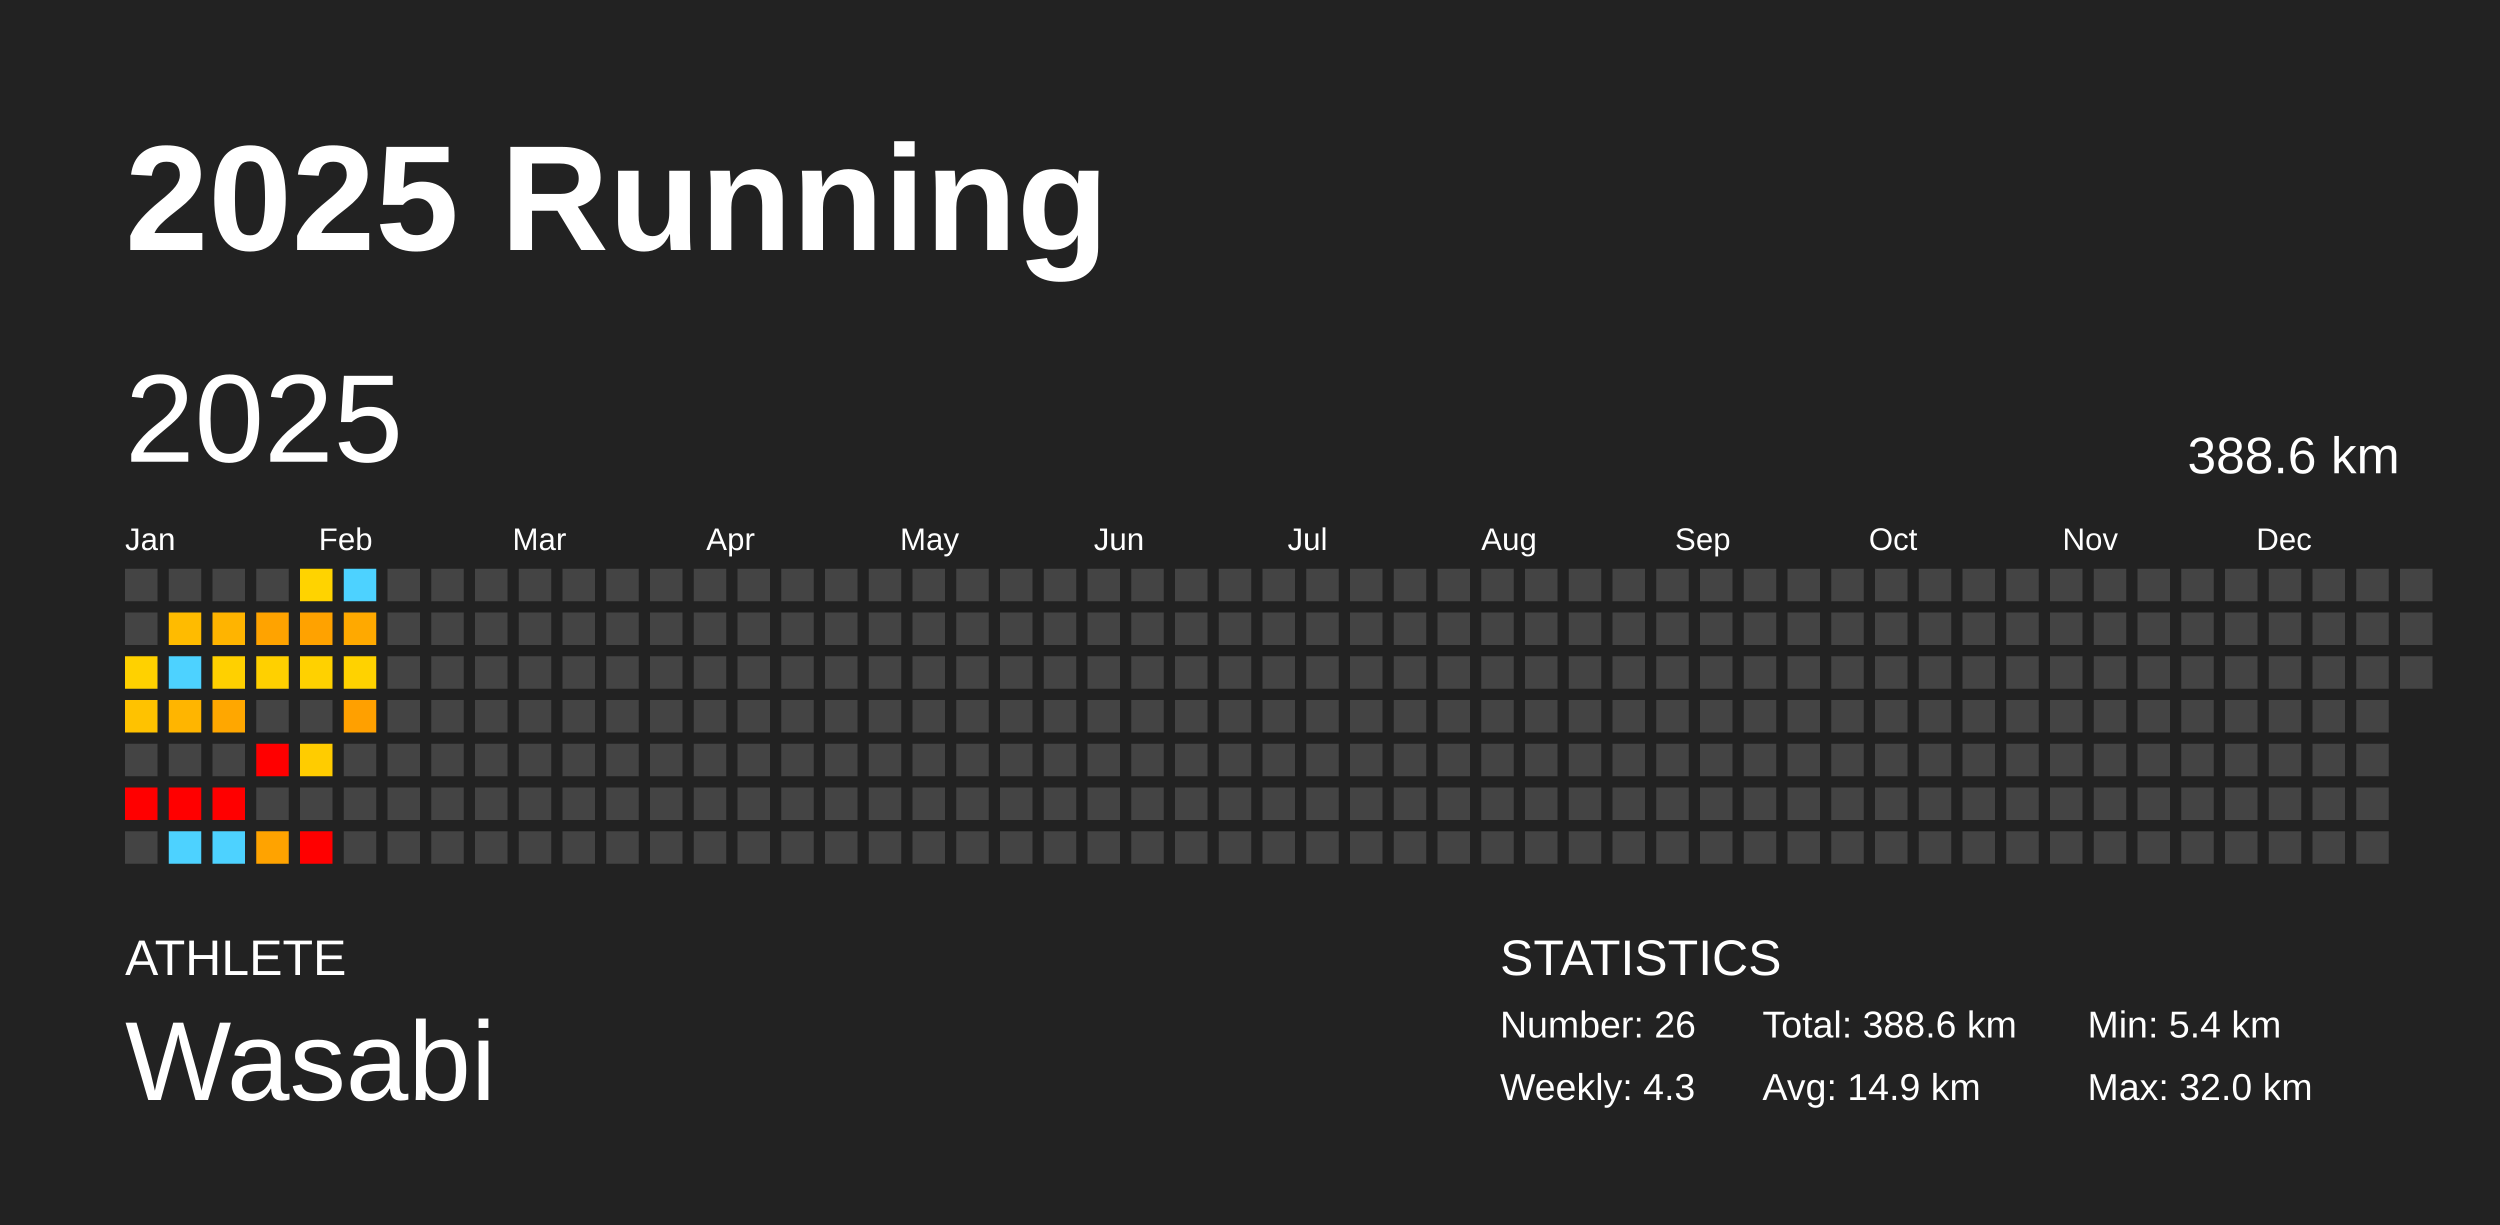
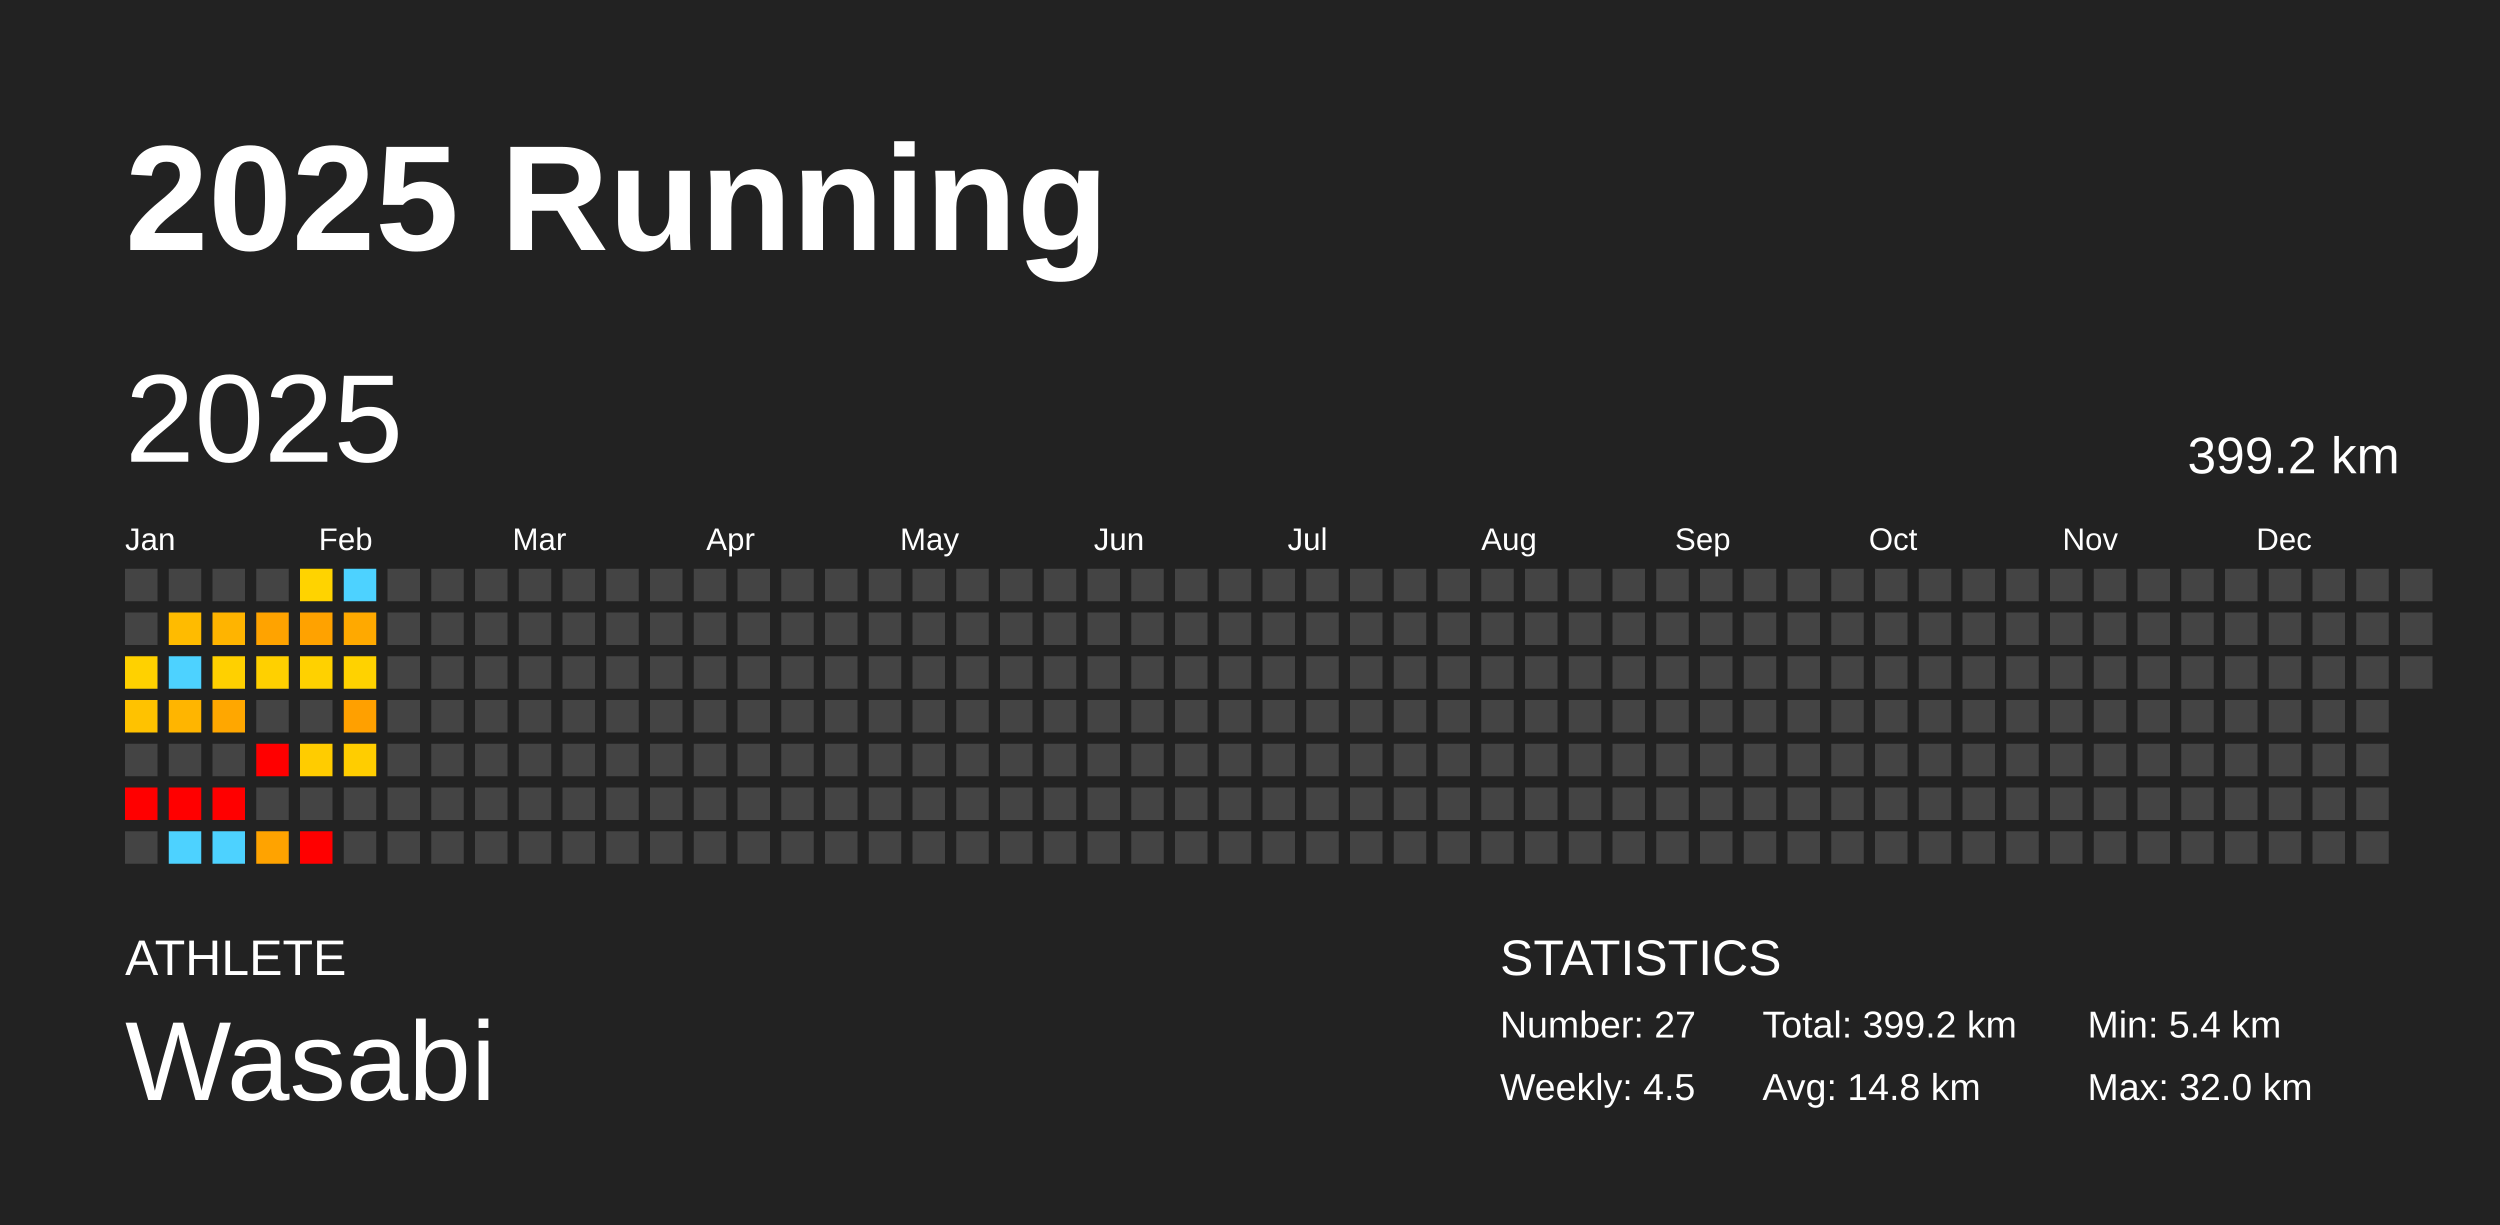
<svg xmlns="http://www.w3.org/2000/svg" baseProfile="full" height="98mm" version="1.1" viewBox="0,0,200,98" width="200mm">
  <defs />
  <rect fill="#222222" height="98" width="200" x="0" y="0" />
  <text fill="#FFFFFF" style="font-size:12px; font-family:Arial; font-weight:bold;" x="10" y="20">2025 Running</text>
  <text fill="#FFFFFF" style="font-size:4px; font-family:Arial" x="10" y="78">ATHLETE</text>
  <text fill="#FFFFFF" style="font-size:9px; font-family:Arial" x="10" y="88">Wasabi</text>
  <text fill="#FFFFFF" style="font-size:4px; font-family:Arial" x="120" y="78">STATISTICS</text>
-   <text fill="#FFFFFF" style="font-size:3px; font-family:Arial" x="120" y="83">Number: 26</text>
-   <text fill="#FFFFFF" style="font-size:3px; font-family:Arial" x="120" y="88">Weekly: 4.3</text>
-   <text fill="#FFFFFF" style="font-size:3px; font-family:Arial" x="141" y="83">Total: 388.6 km</text>
-   <text fill="#FFFFFF" style="font-size:3px; font-family:Arial" x="141" y="88">Avg: 14.9 km</text>
+   <text fill="#FFFFFF" style="font-size:3px; font-family:Arial" x="120" y="83">Number: 27</text>
+   <text fill="#FFFFFF" style="font-size:3px; font-family:Arial" x="120" y="88">Weekly: 4.5</text>
+   <text fill="#FFFFFF" style="font-size:3px; font-family:Arial" x="141" y="83">Total: 399.2 km</text>
+   <text fill="#FFFFFF" style="font-size:3px; font-family:Arial" x="141" y="88">Avg: 14.8 km</text>
  <text fill="#FFFFFF" style="font-size:3px; font-family:Arial" x="167" y="83">Min: 5.4 km</text>
  <text fill="#FFFFFF" style="font-size:3px; font-family:Arial" x="167" y="88">Max: 32.0 km</text>
  <text dominant-baseline="hanging" fill="#FFFFFF" style="font-size:10.0px; font-family:Arial;" x="10" y="30">2025</text>
-   <text dominant-baseline="hanging" fill="#FFFFFF" style="font-size:4.125px; font-family:Arial;" x="175" y="35">388.6 km</text>
+   <text dominant-baseline="hanging" fill="#FFFFFF" style="font-size:4.125px; font-family:Arial;" x="175" y="35">399.2 km</text>
  <text fill="#FFFFFF" style="font-size:2.5px; font-family:Arial" x="10.0" y="44">Jan</text>
  <text fill="#FFFFFF" style="font-size:2.5px; font-family:Arial" x="25.5" y="44">Feb</text>
  <text fill="#FFFFFF" style="font-size:2.5px; font-family:Arial" x="41.0" y="44">Mar</text>
  <text fill="#FFFFFF" style="font-size:2.5px; font-family:Arial" x="56.5" y="44">Apr</text>
  <text fill="#FFFFFF" style="font-size:2.5px; font-family:Arial" x="72.0" y="44">May</text>
  <text fill="#FFFFFF" style="font-size:2.5px; font-family:Arial" x="87.5" y="44">Jun</text>
  <text fill="#FFFFFF" style="font-size:2.5px; font-family:Arial" x="103.0" y="44">Jul</text>
  <text fill="#FFFFFF" style="font-size:2.5px; font-family:Arial" x="118.5" y="44">Aug</text>
  <text fill="#FFFFFF" style="font-size:2.5px; font-family:Arial" x="134.0" y="44">Sep</text>
  <text fill="#FFFFFF" style="font-size:2.5px; font-family:Arial" x="149.5" y="44">Oct</text>
  <text fill="#FFFFFF" style="font-size:2.5px; font-family:Arial" x="165.0" y="44">Nov</text>
  <text fill="#FFFFFF" style="font-size:2.5px; font-family:Arial" x="180.5" y="44">Dec</text>
  <rect fill="#444444" height="2.6" width="2.6" x="10.0" y="45.5" />
  <rect fill="#444444" height="2.6" width="2.6" x="10.0" y="49.0" />
  <rect fill="#ffd100" height="2.6" width="2.6" x="10.0" y="52.5" />
  <rect fill="#ffc200" height="2.6" width="2.6" x="10.0" y="56.0" />
  <rect fill="#444444" height="2.6" width="2.6" x="10.0" y="59.5" />
  <rect fill="red" height="2.6" width="2.6" x="10.0" y="63.0" />
  <rect fill="#444444" height="2.6" width="2.6" x="10.0" y="66.5" />
  <rect fill="#444444" height="2.6" width="2.6" x="13.5" y="45.5" />
  <rect fill="#ffbb00" height="2.6" width="2.6" x="13.5" y="49.0" />
  <rect fill="#4dd2ff" height="2.6" width="2.6" x="13.5" y="52.5" />
  <rect fill="#ffb500" height="2.6" width="2.6" x="13.5" y="56.0" />
  <rect fill="#444444" height="2.6" width="2.6" x="13.5" y="59.5" />
  <rect fill="red" height="2.6" width="2.6" x="13.5" y="63.0" />
  <rect fill="#4dd2ff" height="2.6" width="2.6" x="13.5" y="66.5" />
  <rect fill="#444444" height="2.6" width="2.6" x="17.0" y="45.5" />
  <rect fill="#ffb400" height="2.6" width="2.6" x="17.0" y="49.0" />
  <rect fill="#ffd000" height="2.6" width="2.6" x="17.0" y="52.5" />
  <rect fill="#ffa700" height="2.6" width="2.6" x="17.0" y="56.0" />
  <rect fill="#444444" height="2.6" width="2.6" x="17.0" y="59.5" />
  <rect fill="red" height="2.6" width="2.6" x="17.0" y="63.0" />
  <rect fill="#4dd2ff" height="2.6" width="2.6" x="17.0" y="66.5" />
  <rect fill="#444444" height="2.6" width="2.6" x="20.5" y="45.5" />
  <rect fill="#ffa300" height="2.6" width="2.6" x="20.5" y="49.0" />
  <rect fill="#ffd000" height="2.6" width="2.6" x="20.5" y="52.5" />
  <rect fill="#444444" height="2.6" width="2.6" x="20.5" y="56.0" />
  <rect fill="red" height="2.6" width="2.6" x="20.5" y="59.5" />
  <rect fill="#444444" height="2.6" width="2.6" x="20.5" y="63.0" />
  <rect fill="#ffa300" height="2.6" width="2.6" x="20.5" y="66.5" />
  <rect fill="#ffd300" height="2.6" width="2.6" x="24.0" y="45.5" />
  <rect fill="#ffa200" height="2.6" width="2.6" x="24.0" y="49.0" />
  <rect fill="#ffd100" height="2.6" width="2.6" x="24.0" y="52.5" />
  <rect fill="#444444" height="2.6" width="2.6" x="24.0" y="56.0" />
  <rect fill="#ffcc00" height="2.6" width="2.6" x="24.0" y="59.5" />
  <rect fill="#444444" height="2.6" width="2.6" x="24.0" y="63.0" />
  <rect fill="red" height="2.6" width="2.6" x="24.0" y="66.5" />
  <rect fill="#4dd2ff" height="2.6" width="2.6" x="27.5" y="45.5" />
  <rect fill="#ffa900" height="2.6" width="2.6" x="27.5" y="49.0" />
  <rect fill="#ffd200" height="2.6" width="2.6" x="27.5" y="52.5" />
  <rect fill="#ffa000" height="2.6" width="2.6" x="27.5" y="56.0" />
-   <rect fill="#444444" height="2.6" width="2.6" x="27.5" y="59.5" />
+   <rect fill="#ffcd00" height="2.6" width="2.6" x="27.5" y="59.5" />
  <rect fill="#444444" height="2.6" width="2.6" x="27.5" y="63.0" />
  <rect fill="#444444" height="2.6" width="2.6" x="27.5" y="66.5" />
  <rect fill="#444444" height="2.6" width="2.6" x="31.0" y="45.5" />
  <rect fill="#444444" height="2.6" width="2.6" x="31.0" y="49.0" />
  <rect fill="#444444" height="2.6" width="2.6" x="31.0" y="52.5" />
  <rect fill="#444444" height="2.6" width="2.6" x="31.0" y="56.0" />
  <rect fill="#444444" height="2.6" width="2.6" x="31.0" y="59.5" />
  <rect fill="#444444" height="2.6" width="2.6" x="31.0" y="63.0" />
  <rect fill="#444444" height="2.6" width="2.6" x="31.0" y="66.5" />
  <rect fill="#444444" height="2.6" width="2.6" x="34.5" y="45.5" />
  <rect fill="#444444" height="2.6" width="2.6" x="34.5" y="49.0" />
  <rect fill="#444444" height="2.6" width="2.6" x="34.5" y="52.5" />
  <rect fill="#444444" height="2.6" width="2.6" x="34.5" y="56.0" />
  <rect fill="#444444" height="2.6" width="2.6" x="34.5" y="59.5" />
  <rect fill="#444444" height="2.6" width="2.6" x="34.5" y="63.0" />
  <rect fill="#444444" height="2.6" width="2.6" x="34.5" y="66.5" />
  <rect fill="#444444" height="2.6" width="2.6" x="38.0" y="45.5" />
  <rect fill="#444444" height="2.6" width="2.6" x="38.0" y="49.0" />
  <rect fill="#444444" height="2.6" width="2.6" x="38.0" y="52.5" />
  <rect fill="#444444" height="2.6" width="2.6" x="38.0" y="56.0" />
  <rect fill="#444444" height="2.6" width="2.6" x="38.0" y="59.5" />
  <rect fill="#444444" height="2.6" width="2.6" x="38.0" y="63.0" />
  <rect fill="#444444" height="2.6" width="2.6" x="38.0" y="66.5" />
  <rect fill="#444444" height="2.6" width="2.6" x="41.5" y="45.5" />
  <rect fill="#444444" height="2.6" width="2.6" x="41.5" y="49.0" />
  <rect fill="#444444" height="2.6" width="2.6" x="41.5" y="52.5" />
  <rect fill="#444444" height="2.6" width="2.6" x="41.5" y="56.0" />
  <rect fill="#444444" height="2.6" width="2.6" x="41.5" y="59.5" />
  <rect fill="#444444" height="2.6" width="2.6" x="41.5" y="63.0" />
  <rect fill="#444444" height="2.6" width="2.6" x="41.5" y="66.5" />
  <rect fill="#444444" height="2.6" width="2.6" x="45.0" y="45.5" />
  <rect fill="#444444" height="2.6" width="2.6" x="45.0" y="49.0" />
  <rect fill="#444444" height="2.6" width="2.6" x="45.0" y="52.5" />
  <rect fill="#444444" height="2.6" width="2.6" x="45.0" y="56.0" />
  <rect fill="#444444" height="2.6" width="2.6" x="45.0" y="59.5" />
  <rect fill="#444444" height="2.6" width="2.6" x="45.0" y="63.0" />
  <rect fill="#444444" height="2.6" width="2.6" x="45.0" y="66.5" />
  <rect fill="#444444" height="2.6" width="2.6" x="48.5" y="45.5" />
  <rect fill="#444444" height="2.6" width="2.6" x="48.5" y="49.0" />
  <rect fill="#444444" height="2.6" width="2.6" x="48.5" y="52.5" />
  <rect fill="#444444" height="2.6" width="2.6" x="48.5" y="56.0" />
  <rect fill="#444444" height="2.6" width="2.6" x="48.5" y="59.5" />
  <rect fill="#444444" height="2.6" width="2.6" x="48.5" y="63.0" />
  <rect fill="#444444" height="2.6" width="2.6" x="48.5" y="66.5" />
  <rect fill="#444444" height="2.6" width="2.6" x="52.0" y="45.5" />
  <rect fill="#444444" height="2.6" width="2.6" x="52.0" y="49.0" />
  <rect fill="#444444" height="2.6" width="2.6" x="52.0" y="52.5" />
  <rect fill="#444444" height="2.6" width="2.6" x="52.0" y="56.0" />
  <rect fill="#444444" height="2.6" width="2.6" x="52.0" y="59.5" />
  <rect fill="#444444" height="2.6" width="2.6" x="52.0" y="63.0" />
  <rect fill="#444444" height="2.6" width="2.6" x="52.0" y="66.5" />
  <rect fill="#444444" height="2.6" width="2.6" x="55.5" y="45.5" />
  <rect fill="#444444" height="2.6" width="2.6" x="55.5" y="49.0" />
  <rect fill="#444444" height="2.6" width="2.6" x="55.5" y="52.5" />
  <rect fill="#444444" height="2.6" width="2.6" x="55.5" y="56.0" />
  <rect fill="#444444" height="2.6" width="2.6" x="55.5" y="59.5" />
  <rect fill="#444444" height="2.6" width="2.6" x="55.5" y="63.0" />
  <rect fill="#444444" height="2.6" width="2.6" x="55.5" y="66.5" />
  <rect fill="#444444" height="2.6" width="2.6" x="59.0" y="45.5" />
  <rect fill="#444444" height="2.6" width="2.6" x="59.0" y="49.0" />
  <rect fill="#444444" height="2.6" width="2.6" x="59.0" y="52.5" />
  <rect fill="#444444" height="2.6" width="2.6" x="59.0" y="56.0" />
  <rect fill="#444444" height="2.6" width="2.6" x="59.0" y="59.5" />
  <rect fill="#444444" height="2.6" width="2.6" x="59.0" y="63.0" />
  <rect fill="#444444" height="2.6" width="2.6" x="59.0" y="66.5" />
  <rect fill="#444444" height="2.6" width="2.6" x="62.5" y="45.5" />
  <rect fill="#444444" height="2.6" width="2.6" x="62.5" y="49.0" />
  <rect fill="#444444" height="2.6" width="2.6" x="62.5" y="52.5" />
  <rect fill="#444444" height="2.6" width="2.6" x="62.5" y="56.0" />
  <rect fill="#444444" height="2.6" width="2.6" x="62.5" y="59.5" />
  <rect fill="#444444" height="2.6" width="2.6" x="62.5" y="63.0" />
  <rect fill="#444444" height="2.6" width="2.6" x="62.5" y="66.5" />
  <rect fill="#444444" height="2.6" width="2.6" x="66.0" y="45.5" />
  <rect fill="#444444" height="2.6" width="2.6" x="66.0" y="49.0" />
  <rect fill="#444444" height="2.6" width="2.6" x="66.0" y="52.5" />
  <rect fill="#444444" height="2.6" width="2.6" x="66.0" y="56.0" />
  <rect fill="#444444" height="2.6" width="2.6" x="66.0" y="59.5" />
  <rect fill="#444444" height="2.6" width="2.6" x="66.0" y="63.0" />
  <rect fill="#444444" height="2.6" width="2.6" x="66.0" y="66.5" />
  <rect fill="#444444" height="2.6" width="2.6" x="69.5" y="45.5" />
  <rect fill="#444444" height="2.6" width="2.6" x="69.5" y="49.0" />
  <rect fill="#444444" height="2.6" width="2.6" x="69.5" y="52.5" />
  <rect fill="#444444" height="2.6" width="2.6" x="69.5" y="56.0" />
  <rect fill="#444444" height="2.6" width="2.6" x="69.5" y="59.5" />
  <rect fill="#444444" height="2.6" width="2.6" x="69.5" y="63.0" />
  <rect fill="#444444" height="2.6" width="2.6" x="69.5" y="66.5" />
  <rect fill="#444444" height="2.6" width="2.6" x="73.0" y="45.5" />
  <rect fill="#444444" height="2.6" width="2.6" x="73.0" y="49.0" />
  <rect fill="#444444" height="2.6" width="2.6" x="73.0" y="52.5" />
  <rect fill="#444444" height="2.6" width="2.6" x="73.0" y="56.0" />
  <rect fill="#444444" height="2.6" width="2.6" x="73.0" y="59.5" />
  <rect fill="#444444" height="2.6" width="2.6" x="73.0" y="63.0" />
  <rect fill="#444444" height="2.6" width="2.6" x="73.0" y="66.5" />
  <rect fill="#444444" height="2.6" width="2.6" x="76.5" y="45.5" />
  <rect fill="#444444" height="2.6" width="2.6" x="76.5" y="49.0" />
  <rect fill="#444444" height="2.6" width="2.6" x="76.5" y="52.5" />
  <rect fill="#444444" height="2.6" width="2.6" x="76.5" y="56.0" />
  <rect fill="#444444" height="2.6" width="2.6" x="76.5" y="59.5" />
  <rect fill="#444444" height="2.6" width="2.6" x="76.5" y="63.0" />
  <rect fill="#444444" height="2.6" width="2.6" x="76.5" y="66.5" />
  <rect fill="#444444" height="2.6" width="2.6" x="80.0" y="45.5" />
  <rect fill="#444444" height="2.6" width="2.6" x="80.0" y="49.0" />
  <rect fill="#444444" height="2.6" width="2.6" x="80.0" y="52.5" />
  <rect fill="#444444" height="2.6" width="2.6" x="80.0" y="56.0" />
  <rect fill="#444444" height="2.6" width="2.6" x="80.0" y="59.5" />
  <rect fill="#444444" height="2.6" width="2.6" x="80.0" y="63.0" />
  <rect fill="#444444" height="2.6" width="2.6" x="80.0" y="66.5" />
  <rect fill="#444444" height="2.6" width="2.6" x="83.5" y="45.5" />
  <rect fill="#444444" height="2.6" width="2.6" x="83.5" y="49.0" />
  <rect fill="#444444" height="2.6" width="2.6" x="83.5" y="52.5" />
  <rect fill="#444444" height="2.6" width="2.6" x="83.5" y="56.0" />
  <rect fill="#444444" height="2.6" width="2.6" x="83.5" y="59.5" />
  <rect fill="#444444" height="2.6" width="2.6" x="83.5" y="63.0" />
  <rect fill="#444444" height="2.6" width="2.6" x="83.5" y="66.5" />
  <rect fill="#444444" height="2.6" width="2.6" x="87.0" y="45.5" />
  <rect fill="#444444" height="2.6" width="2.6" x="87.0" y="49.0" />
  <rect fill="#444444" height="2.6" width="2.6" x="87.0" y="52.5" />
  <rect fill="#444444" height="2.6" width="2.6" x="87.0" y="56.0" />
  <rect fill="#444444" height="2.6" width="2.6" x="87.0" y="59.5" />
  <rect fill="#444444" height="2.6" width="2.6" x="87.0" y="63.0" />
  <rect fill="#444444" height="2.6" width="2.6" x="87.0" y="66.5" />
  <rect fill="#444444" height="2.6" width="2.6" x="90.5" y="45.5" />
  <rect fill="#444444" height="2.6" width="2.6" x="90.5" y="49.0" />
  <rect fill="#444444" height="2.6" width="2.6" x="90.5" y="52.5" />
  <rect fill="#444444" height="2.6" width="2.6" x="90.5" y="56.0" />
  <rect fill="#444444" height="2.6" width="2.6" x="90.5" y="59.5" />
  <rect fill="#444444" height="2.6" width="2.6" x="90.5" y="63.0" />
  <rect fill="#444444" height="2.6" width="2.6" x="90.5" y="66.5" />
  <rect fill="#444444" height="2.6" width="2.6" x="94.0" y="45.5" />
  <rect fill="#444444" height="2.6" width="2.6" x="94.0" y="49.0" />
  <rect fill="#444444" height="2.6" width="2.6" x="94.0" y="52.5" />
  <rect fill="#444444" height="2.6" width="2.6" x="94.0" y="56.0" />
  <rect fill="#444444" height="2.6" width="2.6" x="94.0" y="59.5" />
  <rect fill="#444444" height="2.6" width="2.6" x="94.0" y="63.0" />
  <rect fill="#444444" height="2.6" width="2.6" x="94.0" y="66.5" />
  <rect fill="#444444" height="2.6" width="2.6" x="97.5" y="45.5" />
  <rect fill="#444444" height="2.6" width="2.6" x="97.5" y="49.0" />
  <rect fill="#444444" height="2.6" width="2.6" x="97.5" y="52.5" />
  <rect fill="#444444" height="2.6" width="2.6" x="97.5" y="56.0" />
  <rect fill="#444444" height="2.6" width="2.6" x="97.5" y="59.5" />
  <rect fill="#444444" height="2.6" width="2.6" x="97.5" y="63.0" />
  <rect fill="#444444" height="2.6" width="2.6" x="97.5" y="66.5" />
  <rect fill="#444444" height="2.6" width="2.6" x="101.0" y="45.5" />
  <rect fill="#444444" height="2.6" width="2.6" x="101.0" y="49.0" />
  <rect fill="#444444" height="2.6" width="2.6" x="101.0" y="52.5" />
  <rect fill="#444444" height="2.6" width="2.6" x="101.0" y="56.0" />
  <rect fill="#444444" height="2.6" width="2.6" x="101.0" y="59.5" />
  <rect fill="#444444" height="2.6" width="2.6" x="101.0" y="63.0" />
  <rect fill="#444444" height="2.6" width="2.6" x="101.0" y="66.5" />
  <rect fill="#444444" height="2.6" width="2.6" x="104.5" y="45.5" />
  <rect fill="#444444" height="2.6" width="2.6" x="104.5" y="49.0" />
  <rect fill="#444444" height="2.6" width="2.6" x="104.5" y="52.5" />
  <rect fill="#444444" height="2.6" width="2.6" x="104.5" y="56.0" />
  <rect fill="#444444" height="2.6" width="2.6" x="104.5" y="59.5" />
  <rect fill="#444444" height="2.6" width="2.6" x="104.5" y="63.0" />
  <rect fill="#444444" height="2.6" width="2.6" x="104.5" y="66.5" />
  <rect fill="#444444" height="2.6" width="2.6" x="108.0" y="45.5" />
  <rect fill="#444444" height="2.6" width="2.6" x="108.0" y="49.0" />
  <rect fill="#444444" height="2.6" width="2.6" x="108.0" y="52.5" />
  <rect fill="#444444" height="2.6" width="2.6" x="108.0" y="56.0" />
  <rect fill="#444444" height="2.6" width="2.6" x="108.0" y="59.5" />
  <rect fill="#444444" height="2.6" width="2.6" x="108.0" y="63.0" />
  <rect fill="#444444" height="2.6" width="2.6" x="108.0" y="66.5" />
  <rect fill="#444444" height="2.6" width="2.6" x="111.5" y="45.5" />
  <rect fill="#444444" height="2.6" width="2.6" x="111.5" y="49.0" />
  <rect fill="#444444" height="2.6" width="2.6" x="111.5" y="52.5" />
  <rect fill="#444444" height="2.6" width="2.6" x="111.5" y="56.0" />
  <rect fill="#444444" height="2.6" width="2.6" x="111.5" y="59.5" />
  <rect fill="#444444" height="2.6" width="2.6" x="111.5" y="63.0" />
  <rect fill="#444444" height="2.6" width="2.6" x="111.5" y="66.5" />
  <rect fill="#444444" height="2.6" width="2.6" x="115.0" y="45.5" />
  <rect fill="#444444" height="2.6" width="2.6" x="115.0" y="49.0" />
  <rect fill="#444444" height="2.6" width="2.6" x="115.0" y="52.5" />
  <rect fill="#444444" height="2.6" width="2.6" x="115.0" y="56.0" />
  <rect fill="#444444" height="2.6" width="2.6" x="115.0" y="59.5" />
  <rect fill="#444444" height="2.6" width="2.6" x="115.0" y="63.0" />
  <rect fill="#444444" height="2.6" width="2.6" x="115.0" y="66.5" />
  <rect fill="#444444" height="2.6" width="2.6" x="118.5" y="45.5" />
  <rect fill="#444444" height="2.6" width="2.6" x="118.5" y="49.0" />
  <rect fill="#444444" height="2.6" width="2.6" x="118.5" y="52.5" />
  <rect fill="#444444" height="2.6" width="2.6" x="118.5" y="56.0" />
  <rect fill="#444444" height="2.6" width="2.6" x="118.5" y="59.5" />
  <rect fill="#444444" height="2.6" width="2.6" x="118.5" y="63.0" />
  <rect fill="#444444" height="2.6" width="2.6" x="118.5" y="66.5" />
  <rect fill="#444444" height="2.6" width="2.6" x="122.0" y="45.5" />
  <rect fill="#444444" height="2.6" width="2.6" x="122.0" y="49.0" />
  <rect fill="#444444" height="2.6" width="2.6" x="122.0" y="52.5" />
  <rect fill="#444444" height="2.6" width="2.6" x="122.0" y="56.0" />
  <rect fill="#444444" height="2.6" width="2.6" x="122.0" y="59.5" />
  <rect fill="#444444" height="2.6" width="2.6" x="122.0" y="63.0" />
  <rect fill="#444444" height="2.6" width="2.6" x="122.0" y="66.5" />
  <rect fill="#444444" height="2.6" width="2.6" x="125.5" y="45.5" />
  <rect fill="#444444" height="2.6" width="2.6" x="125.5" y="49.0" />
  <rect fill="#444444" height="2.6" width="2.6" x="125.5" y="52.5" />
  <rect fill="#444444" height="2.6" width="2.6" x="125.5" y="56.0" />
  <rect fill="#444444" height="2.6" width="2.6" x="125.5" y="59.5" />
  <rect fill="#444444" height="2.6" width="2.6" x="125.5" y="63.0" />
  <rect fill="#444444" height="2.6" width="2.6" x="125.5" y="66.5" />
  <rect fill="#444444" height="2.6" width="2.6" x="129.0" y="45.5" />
  <rect fill="#444444" height="2.6" width="2.6" x="129.0" y="49.0" />
  <rect fill="#444444" height="2.6" width="2.6" x="129.0" y="52.5" />
  <rect fill="#444444" height="2.6" width="2.6" x="129.0" y="56.0" />
  <rect fill="#444444" height="2.6" width="2.6" x="129.0" y="59.5" />
  <rect fill="#444444" height="2.6" width="2.6" x="129.0" y="63.0" />
  <rect fill="#444444" height="2.6" width="2.6" x="129.0" y="66.5" />
  <rect fill="#444444" height="2.6" width="2.6" x="132.5" y="45.5" />
  <rect fill="#444444" height="2.6" width="2.6" x="132.5" y="49.0" />
  <rect fill="#444444" height="2.6" width="2.6" x="132.5" y="52.5" />
  <rect fill="#444444" height="2.6" width="2.6" x="132.5" y="56.0" />
  <rect fill="#444444" height="2.6" width="2.6" x="132.5" y="59.5" />
  <rect fill="#444444" height="2.6" width="2.6" x="132.5" y="63.0" />
  <rect fill="#444444" height="2.6" width="2.6" x="132.5" y="66.5" />
  <rect fill="#444444" height="2.6" width="2.6" x="136.0" y="45.5" />
  <rect fill="#444444" height="2.6" width="2.6" x="136.0" y="49.0" />
  <rect fill="#444444" height="2.6" width="2.6" x="136.0" y="52.5" />
  <rect fill="#444444" height="2.6" width="2.6" x="136.0" y="56.0" />
  <rect fill="#444444" height="2.6" width="2.6" x="136.0" y="59.5" />
  <rect fill="#444444" height="2.6" width="2.6" x="136.0" y="63.0" />
  <rect fill="#444444" height="2.6" width="2.6" x="136.0" y="66.5" />
  <rect fill="#444444" height="2.6" width="2.6" x="139.5" y="45.5" />
  <rect fill="#444444" height="2.6" width="2.6" x="139.5" y="49.0" />
  <rect fill="#444444" height="2.6" width="2.6" x="139.5" y="52.5" />
  <rect fill="#444444" height="2.6" width="2.6" x="139.5" y="56.0" />
  <rect fill="#444444" height="2.6" width="2.6" x="139.5" y="59.5" />
  <rect fill="#444444" height="2.6" width="2.6" x="139.5" y="63.0" />
  <rect fill="#444444" height="2.6" width="2.6" x="139.5" y="66.5" />
  <rect fill="#444444" height="2.6" width="2.6" x="143.0" y="45.5" />
  <rect fill="#444444" height="2.6" width="2.6" x="143.0" y="49.0" />
  <rect fill="#444444" height="2.6" width="2.6" x="143.0" y="52.5" />
  <rect fill="#444444" height="2.6" width="2.6" x="143.0" y="56.0" />
  <rect fill="#444444" height="2.6" width="2.6" x="143.0" y="59.5" />
  <rect fill="#444444" height="2.6" width="2.6" x="143.0" y="63.0" />
  <rect fill="#444444" height="2.6" width="2.6" x="143.0" y="66.5" />
  <rect fill="#444444" height="2.6" width="2.6" x="146.5" y="45.5" />
  <rect fill="#444444" height="2.6" width="2.6" x="146.5" y="49.0" />
  <rect fill="#444444" height="2.6" width="2.6" x="146.5" y="52.5" />
  <rect fill="#444444" height="2.6" width="2.6" x="146.5" y="56.0" />
  <rect fill="#444444" height="2.6" width="2.6" x="146.5" y="59.5" />
  <rect fill="#444444" height="2.6" width="2.6" x="146.5" y="63.0" />
  <rect fill="#444444" height="2.6" width="2.6" x="146.5" y="66.5" />
  <rect fill="#444444" height="2.6" width="2.6" x="150.0" y="45.5" />
  <rect fill="#444444" height="2.6" width="2.6" x="150.0" y="49.0" />
  <rect fill="#444444" height="2.6" width="2.6" x="150.0" y="52.5" />
  <rect fill="#444444" height="2.6" width="2.6" x="150.0" y="56.0" />
  <rect fill="#444444" height="2.6" width="2.6" x="150.0" y="59.5" />
  <rect fill="#444444" height="2.6" width="2.6" x="150.0" y="63.0" />
  <rect fill="#444444" height="2.6" width="2.6" x="150.0" y="66.5" />
  <rect fill="#444444" height="2.6" width="2.6" x="153.5" y="45.5" />
  <rect fill="#444444" height="2.6" width="2.6" x="153.5" y="49.0" />
  <rect fill="#444444" height="2.6" width="2.6" x="153.5" y="52.5" />
  <rect fill="#444444" height="2.6" width="2.6" x="153.5" y="56.0" />
  <rect fill="#444444" height="2.6" width="2.6" x="153.5" y="59.5" />
  <rect fill="#444444" height="2.6" width="2.6" x="153.5" y="63.0" />
  <rect fill="#444444" height="2.6" width="2.6" x="153.5" y="66.5" />
  <rect fill="#444444" height="2.6" width="2.6" x="157.0" y="45.5" />
  <rect fill="#444444" height="2.6" width="2.6" x="157.0" y="49.0" />
  <rect fill="#444444" height="2.6" width="2.6" x="157.0" y="52.5" />
  <rect fill="#444444" height="2.6" width="2.6" x="157.0" y="56.0" />
  <rect fill="#444444" height="2.6" width="2.6" x="157.0" y="59.5" />
  <rect fill="#444444" height="2.6" width="2.6" x="157.0" y="63.0" />
  <rect fill="#444444" height="2.6" width="2.6" x="157.0" y="66.5" />
  <rect fill="#444444" height="2.6" width="2.6" x="160.5" y="45.5" />
  <rect fill="#444444" height="2.6" width="2.6" x="160.5" y="49.0" />
  <rect fill="#444444" height="2.6" width="2.6" x="160.5" y="52.5" />
  <rect fill="#444444" height="2.6" width="2.6" x="160.5" y="56.0" />
  <rect fill="#444444" height="2.6" width="2.6" x="160.5" y="59.5" />
  <rect fill="#444444" height="2.6" width="2.6" x="160.5" y="63.0" />
  <rect fill="#444444" height="2.6" width="2.6" x="160.5" y="66.5" />
  <rect fill="#444444" height="2.6" width="2.6" x="164.0" y="45.5" />
  <rect fill="#444444" height="2.6" width="2.6" x="164.0" y="49.0" />
  <rect fill="#444444" height="2.6" width="2.6" x="164.0" y="52.5" />
  <rect fill="#444444" height="2.6" width="2.6" x="164.0" y="56.0" />
  <rect fill="#444444" height="2.6" width="2.6" x="164.0" y="59.5" />
  <rect fill="#444444" height="2.6" width="2.6" x="164.0" y="63.0" />
  <rect fill="#444444" height="2.6" width="2.6" x="164.0" y="66.5" />
  <rect fill="#444444" height="2.6" width="2.6" x="167.5" y="45.5" />
  <rect fill="#444444" height="2.6" width="2.6" x="167.5" y="49.0" />
  <rect fill="#444444" height="2.6" width="2.6" x="167.5" y="52.5" />
  <rect fill="#444444" height="2.6" width="2.6" x="167.5" y="56.0" />
  <rect fill="#444444" height="2.6" width="2.6" x="167.5" y="59.5" />
  <rect fill="#444444" height="2.6" width="2.6" x="167.5" y="63.0" />
  <rect fill="#444444" height="2.6" width="2.6" x="167.5" y="66.5" />
  <rect fill="#444444" height="2.6" width="2.6" x="171.0" y="45.5" />
  <rect fill="#444444" height="2.6" width="2.6" x="171.0" y="49.0" />
  <rect fill="#444444" height="2.6" width="2.6" x="171.0" y="52.5" />
  <rect fill="#444444" height="2.6" width="2.6" x="171.0" y="56.0" />
  <rect fill="#444444" height="2.6" width="2.6" x="171.0" y="59.5" />
  <rect fill="#444444" height="2.6" width="2.6" x="171.0" y="63.0" />
  <rect fill="#444444" height="2.6" width="2.6" x="171.0" y="66.5" />
  <rect fill="#444444" height="2.6" width="2.6" x="174.5" y="45.5" />
  <rect fill="#444444" height="2.6" width="2.6" x="174.5" y="49.0" />
  <rect fill="#444444" height="2.6" width="2.6" x="174.5" y="52.5" />
  <rect fill="#444444" height="2.6" width="2.6" x="174.5" y="56.0" />
  <rect fill="#444444" height="2.6" width="2.6" x="174.5" y="59.5" />
  <rect fill="#444444" height="2.6" width="2.6" x="174.5" y="63.0" />
  <rect fill="#444444" height="2.6" width="2.6" x="174.5" y="66.5" />
  <rect fill="#444444" height="2.6" width="2.6" x="178.0" y="45.5" />
  <rect fill="#444444" height="2.6" width="2.6" x="178.0" y="49.0" />
  <rect fill="#444444" height="2.6" width="2.6" x="178.0" y="52.5" />
  <rect fill="#444444" height="2.6" width="2.6" x="178.0" y="56.0" />
  <rect fill="#444444" height="2.6" width="2.6" x="178.0" y="59.5" />
  <rect fill="#444444" height="2.6" width="2.6" x="178.0" y="63.0" />
  <rect fill="#444444" height="2.6" width="2.6" x="178.0" y="66.5" />
  <rect fill="#444444" height="2.6" width="2.6" x="181.5" y="45.5" />
  <rect fill="#444444" height="2.6" width="2.6" x="181.5" y="49.0" />
  <rect fill="#444444" height="2.6" width="2.6" x="181.5" y="52.5" />
  <rect fill="#444444" height="2.6" width="2.6" x="181.5" y="56.0" />
  <rect fill="#444444" height="2.6" width="2.6" x="181.5" y="59.5" />
  <rect fill="#444444" height="2.6" width="2.6" x="181.5" y="63.0" />
  <rect fill="#444444" height="2.6" width="2.6" x="181.5" y="66.5" />
  <rect fill="#444444" height="2.6" width="2.6" x="185.0" y="45.5" />
  <rect fill="#444444" height="2.6" width="2.6" x="185.0" y="49.0" />
  <rect fill="#444444" height="2.6" width="2.6" x="185.0" y="52.5" />
  <rect fill="#444444" height="2.6" width="2.6" x="185.0" y="56.0" />
  <rect fill="#444444" height="2.6" width="2.6" x="185.0" y="59.5" />
  <rect fill="#444444" height="2.6" width="2.6" x="185.0" y="63.0" />
  <rect fill="#444444" height="2.6" width="2.6" x="185.0" y="66.5" />
  <rect fill="#444444" height="2.6" width="2.6" x="188.5" y="45.5" />
  <rect fill="#444444" height="2.6" width="2.6" x="188.5" y="49.0" />
  <rect fill="#444444" height="2.6" width="2.6" x="188.5" y="52.5" />
  <rect fill="#444444" height="2.6" width="2.6" x="188.5" y="56.0" />
  <rect fill="#444444" height="2.6" width="2.6" x="188.5" y="59.5" />
  <rect fill="#444444" height="2.6" width="2.6" x="188.5" y="63.0" />
  <rect fill="#444444" height="2.6" width="2.6" x="188.5" y="66.5" />
  <rect fill="#444444" height="2.6" width="2.6" x="192.0" y="45.5" />
  <rect fill="#444444" height="2.6" width="2.6" x="192.0" y="49.0" />
  <rect fill="#444444" height="2.6" width="2.6" x="192.0" y="52.5" />
</svg>
